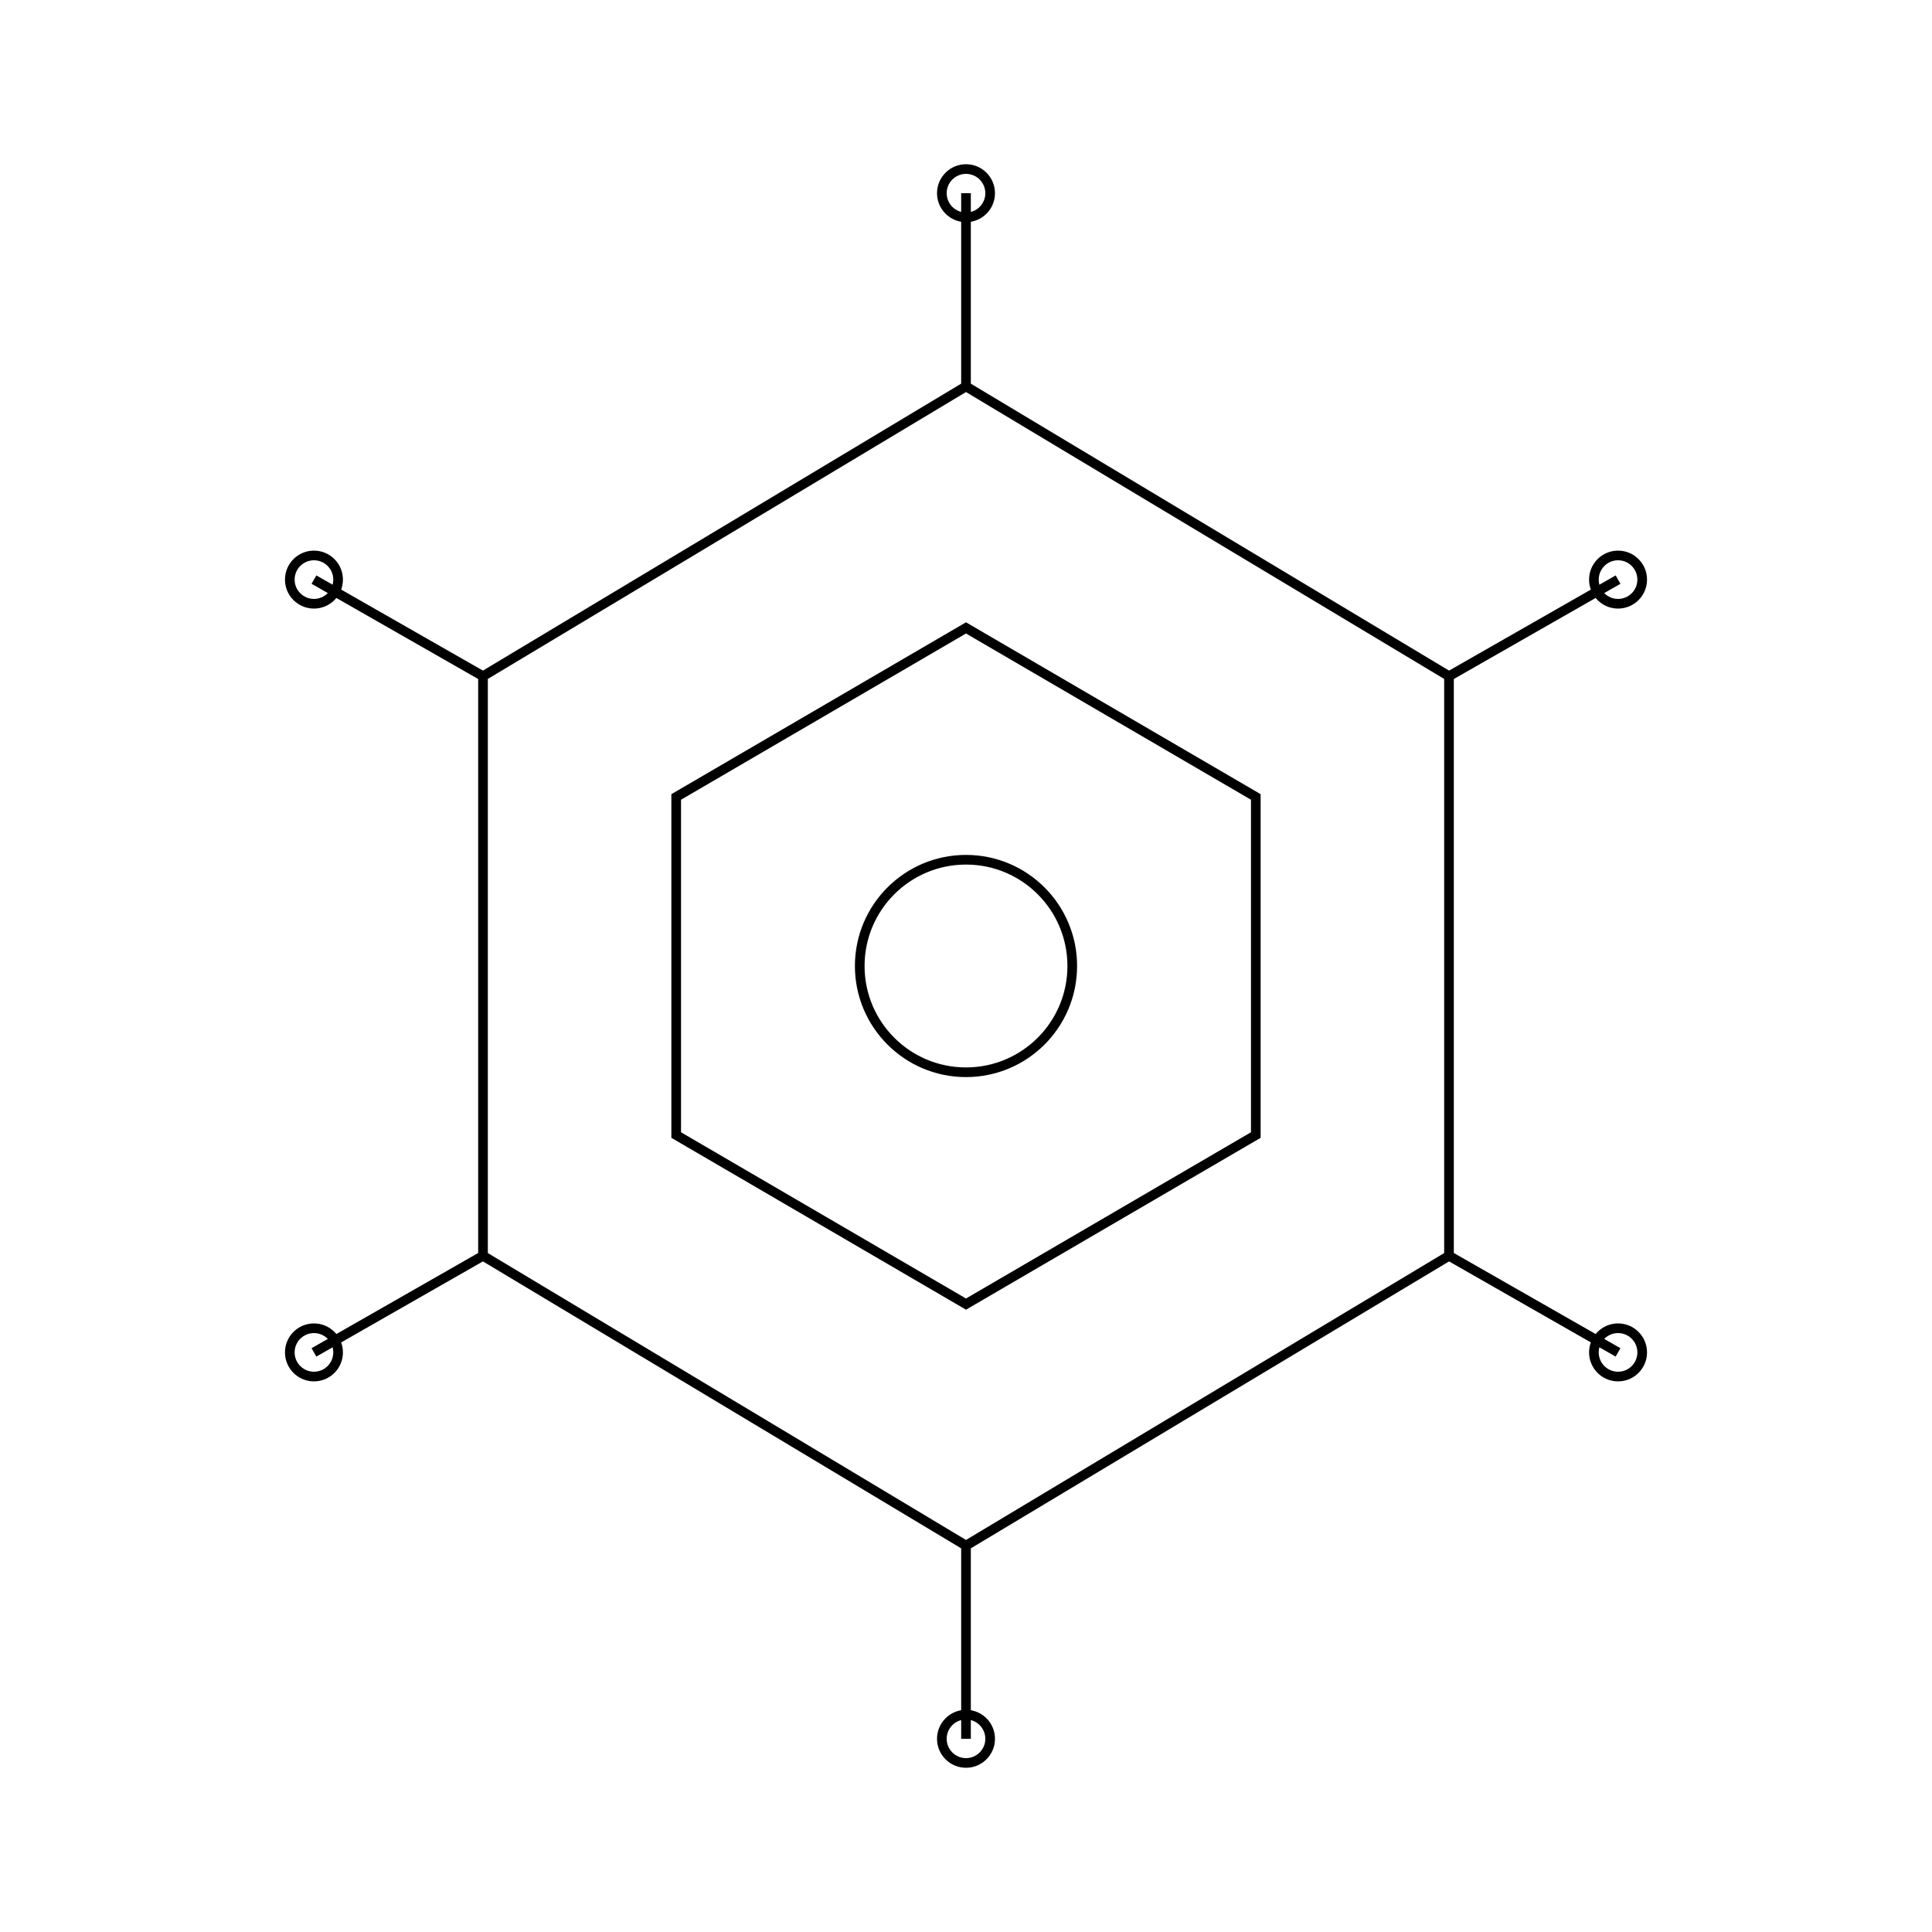
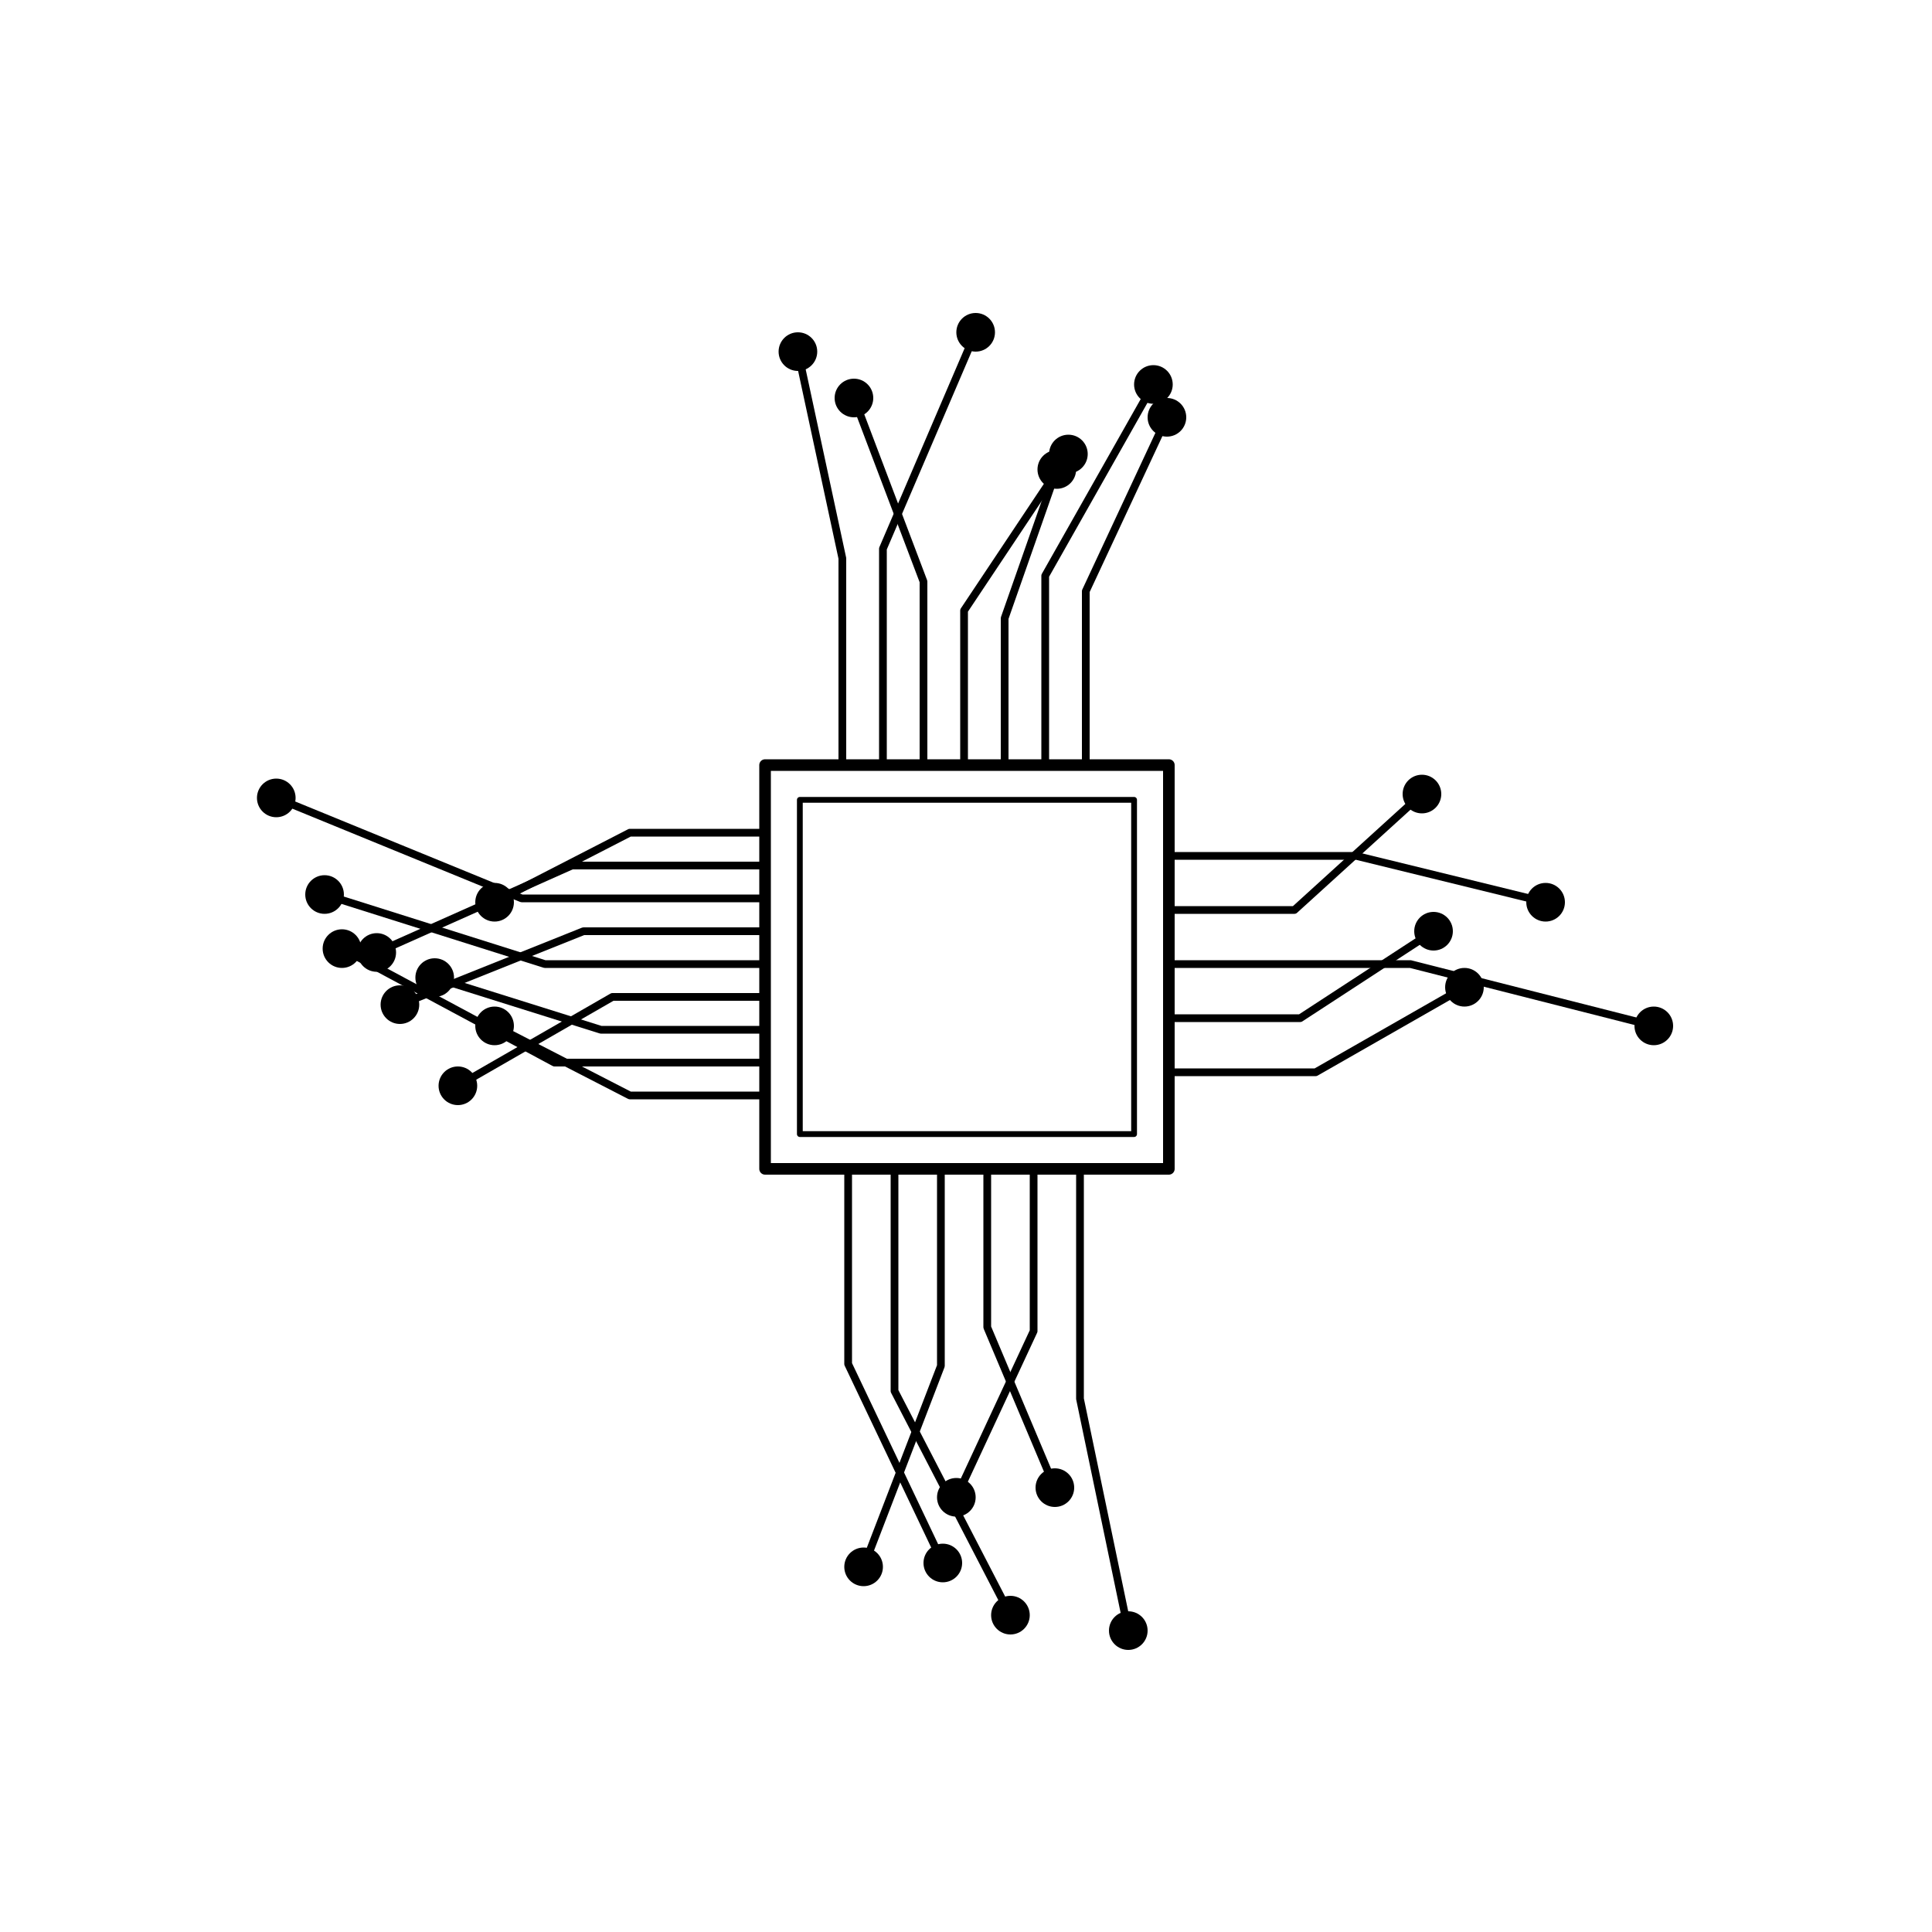
- <svg xmlns="http://www.w3.org/2000/svg" viewBox="0 0 400 400">
-   <g fill="none" stroke="#000000" stroke-width="2">
-     <polygon points="200,80 300,140 300,260 200,320 100,260 100,140" />
-     <polygon points="200,130 260,165 260,235 200,270 140,235 140,165" />
-     <circle cx="200" cy="200" r="22" />
-     <path d="M200 80 V40 M300 140 L335 120 M300 260 L335 280 M200 320 V360 M100 260 L65 280 M100 140 L65 120" />
-     <circle cx="200" cy="40" r="5" />
-     <circle cx="335" cy="120" r="5" />
-     <circle cx="335" cy="280" r="5" />
-     <circle cx="200" cy="360" r="5" />
-     <circle cx="65" cy="280" r="5" />
-     <circle cx="65" cy="120" r="5" />
+ <svg xmlns="http://www.w3.org/2000/svg" viewBox="0 0 1000 1000" width="1000" height="1000">
+   <g fill="none" stroke="#000000" stroke-linecap="round" stroke-linejoin="round">
+     <rect x="396" y="396" width="209" height="209" stroke-width="6" />
+     <rect x="414" y="414" width="173" height="173" stroke-width="3" />
+     <path d="M 436.0 396.0 L 436.0 289.0 L 413.0 182.0" stroke-width="4" />
+     <circle cx="413.0" cy="182.0" r="10" fill="#000000" stroke="none" />
+     <path d="M 457.0 396.0 L 457.0 284.0 L 505.0 172.0" stroke-width="4" />
+     <circle cx="505.0" cy="172.0" r="10" fill="#000000" stroke="none" />
+     <path d="M 478.0 396.0 L 478.0 301.0 L 442.0 206.0" stroke-width="4" />
+     <circle cx="442.0" cy="206.0" r="10" fill="#000000" stroke="none" />
+     <path d="M 499.0 396.0 L 499.0 316.0 L 553.0 235.0" stroke-width="4" />
+     <circle cx="553.0" cy="235.0" r="10" fill="#000000" stroke="none" />
+     <path d="M 520.0 396.0 L 520.0 320.0 L 547.0 243.0" stroke-width="4" />
+     <circle cx="547.0" cy="243.0" r="10" fill="#000000" stroke="none" />
+     <path d="M 541.0 396.0 L 541.0 298.0 L 597.0 199.0" stroke-width="4" />
+     <circle cx="597.0" cy="199.0" r="10" fill="#000000" stroke="none" />
+     <path d="M 562.0 396.0 L 562.0 306.0 L 604.0 216.0" stroke-width="4" />
+     <circle cx="604.0" cy="216.0" r="10" fill="#000000" stroke="none" />
+     <path d="M 439.0 604.0 L 439.0 706.0 L 488.0 809.0" stroke-width="4" />
+     <circle cx="488.0" cy="809.0" r="10" fill="#000000" stroke="none" />
+     <path d="M 463.0 604.0 L 463.0 720.0 L 523.0 836.0" stroke-width="4" />
+     <circle cx="523.0" cy="836.0" r="10" fill="#000000" stroke="none" />
+     <path d="M 487.0 604.0 L 487.0 707.0 L 447.0 811.0" stroke-width="4" />
+     <circle cx="447.0" cy="811.0" r="10" fill="#000000" stroke="none" />
+     <path d="M 511.0 604.0 L 511.0 687.0 L 546.0 770.0" stroke-width="4" />
+     <circle cx="546.0" cy="770.0" r="10" fill="#000000" stroke="none" />
+     <path d="M 535.0 604.0 L 535.0 689.0 L 495.0 775.0" stroke-width="4" />
+     <circle cx="495.0" cy="775.0" r="10" fill="#000000" stroke="none" />
+     <path d="M 559.0 604.0 L 559.0 724.0 L 584.0 844.0" stroke-width="4" />
+     <circle cx="584.0" cy="844.0" r="10" fill="#000000" stroke="none" />
+     <path d="M 396.0 431.0 L 326.0 431.0 L 256.0 467.0" stroke-width="4" />
+     <circle cx="256.0" cy="467.0" r="10" fill="#000000" stroke="none" />
+     <path d="M 396.0 448.0 L 296.0 448.0 L 195.0 493.0" stroke-width="4" />
+     <circle cx="195.0" cy="493.0" r="10" fill="#000000" stroke="none" />
+     <path d="M 396.0 465.0 L 270.0 465.0 L 143.0 413.0" stroke-width="4" />
+     <circle cx="143.0" cy="413.0" r="10" fill="#000000" stroke="none" />
+     <path d="M 396.0 482.0 L 302.0 482.0 L 207.0 520.0" stroke-width="4" />
+     <circle cx="207.0" cy="520.0" r="10" fill="#000000" stroke="none" />
+     <path d="M 396.0 499.0 L 282.0 499.0 L 168.0 463.0" stroke-width="4" />
+     <circle cx="168.0" cy="463.0" r="10" fill="#000000" stroke="none" />
+     <path d="M 396.0 516.0 L 317.0 516.0 L 237.0 562.0" stroke-width="4" />
+     <circle cx="237.0" cy="562.0" r="10" fill="#000000" stroke="none" />
+     <path d="M 396.0 533.0 L 311.0 533.0 L 225.0 506.0" stroke-width="4" />
+     <circle cx="225.0" cy="506.0" r="10" fill="#000000" stroke="none" />
+     <path d="M 396.0 550.0 L 287.0 550.0 L 177.0 491.0" stroke-width="4" />
+     <circle cx="177.0" cy="491.0" r="10" fill="#000000" stroke="none" />
+     <path d="M 396.0 567.0 L 326.0 567.0 L 256.0 531.0" stroke-width="4" />
+     <circle cx="256.0" cy="531.0" r="10" fill="#000000" stroke="none" />
+     <path d="M 604.0 443.0 L 702.0 443.0 L 800.0 467.0" stroke-width="4" />
+     <circle cx="800.0" cy="467.0" r="10" fill="#000000" stroke="none" />
+     <path d="M 604.0 471.0 L 670.0 471.0 L 736.0 411.0" stroke-width="4" />
+     <circle cx="736.0" cy="411.0" r="10" fill="#000000" stroke="none" />
+     <path d="M 604.0 499.0 L 730.0 499.0 L 856.0 531.0" stroke-width="4" />
+     <circle cx="856.0" cy="531.0" r="10" fill="#000000" stroke="none" />
+     <path d="M 604.0 527.0 L 673.0 527.0 L 742.0 482.0" stroke-width="4" />
+     <circle cx="742.0" cy="482.0" r="10" fill="#000000" stroke="none" />
+     <path d="M 604.0 555.0 L 681.0 555.0 L 758.0 511.0" stroke-width="4" />
+     <circle cx="758.0" cy="511.0" r="10" fill="#000000" stroke="none" />
  </g>
</svg>
